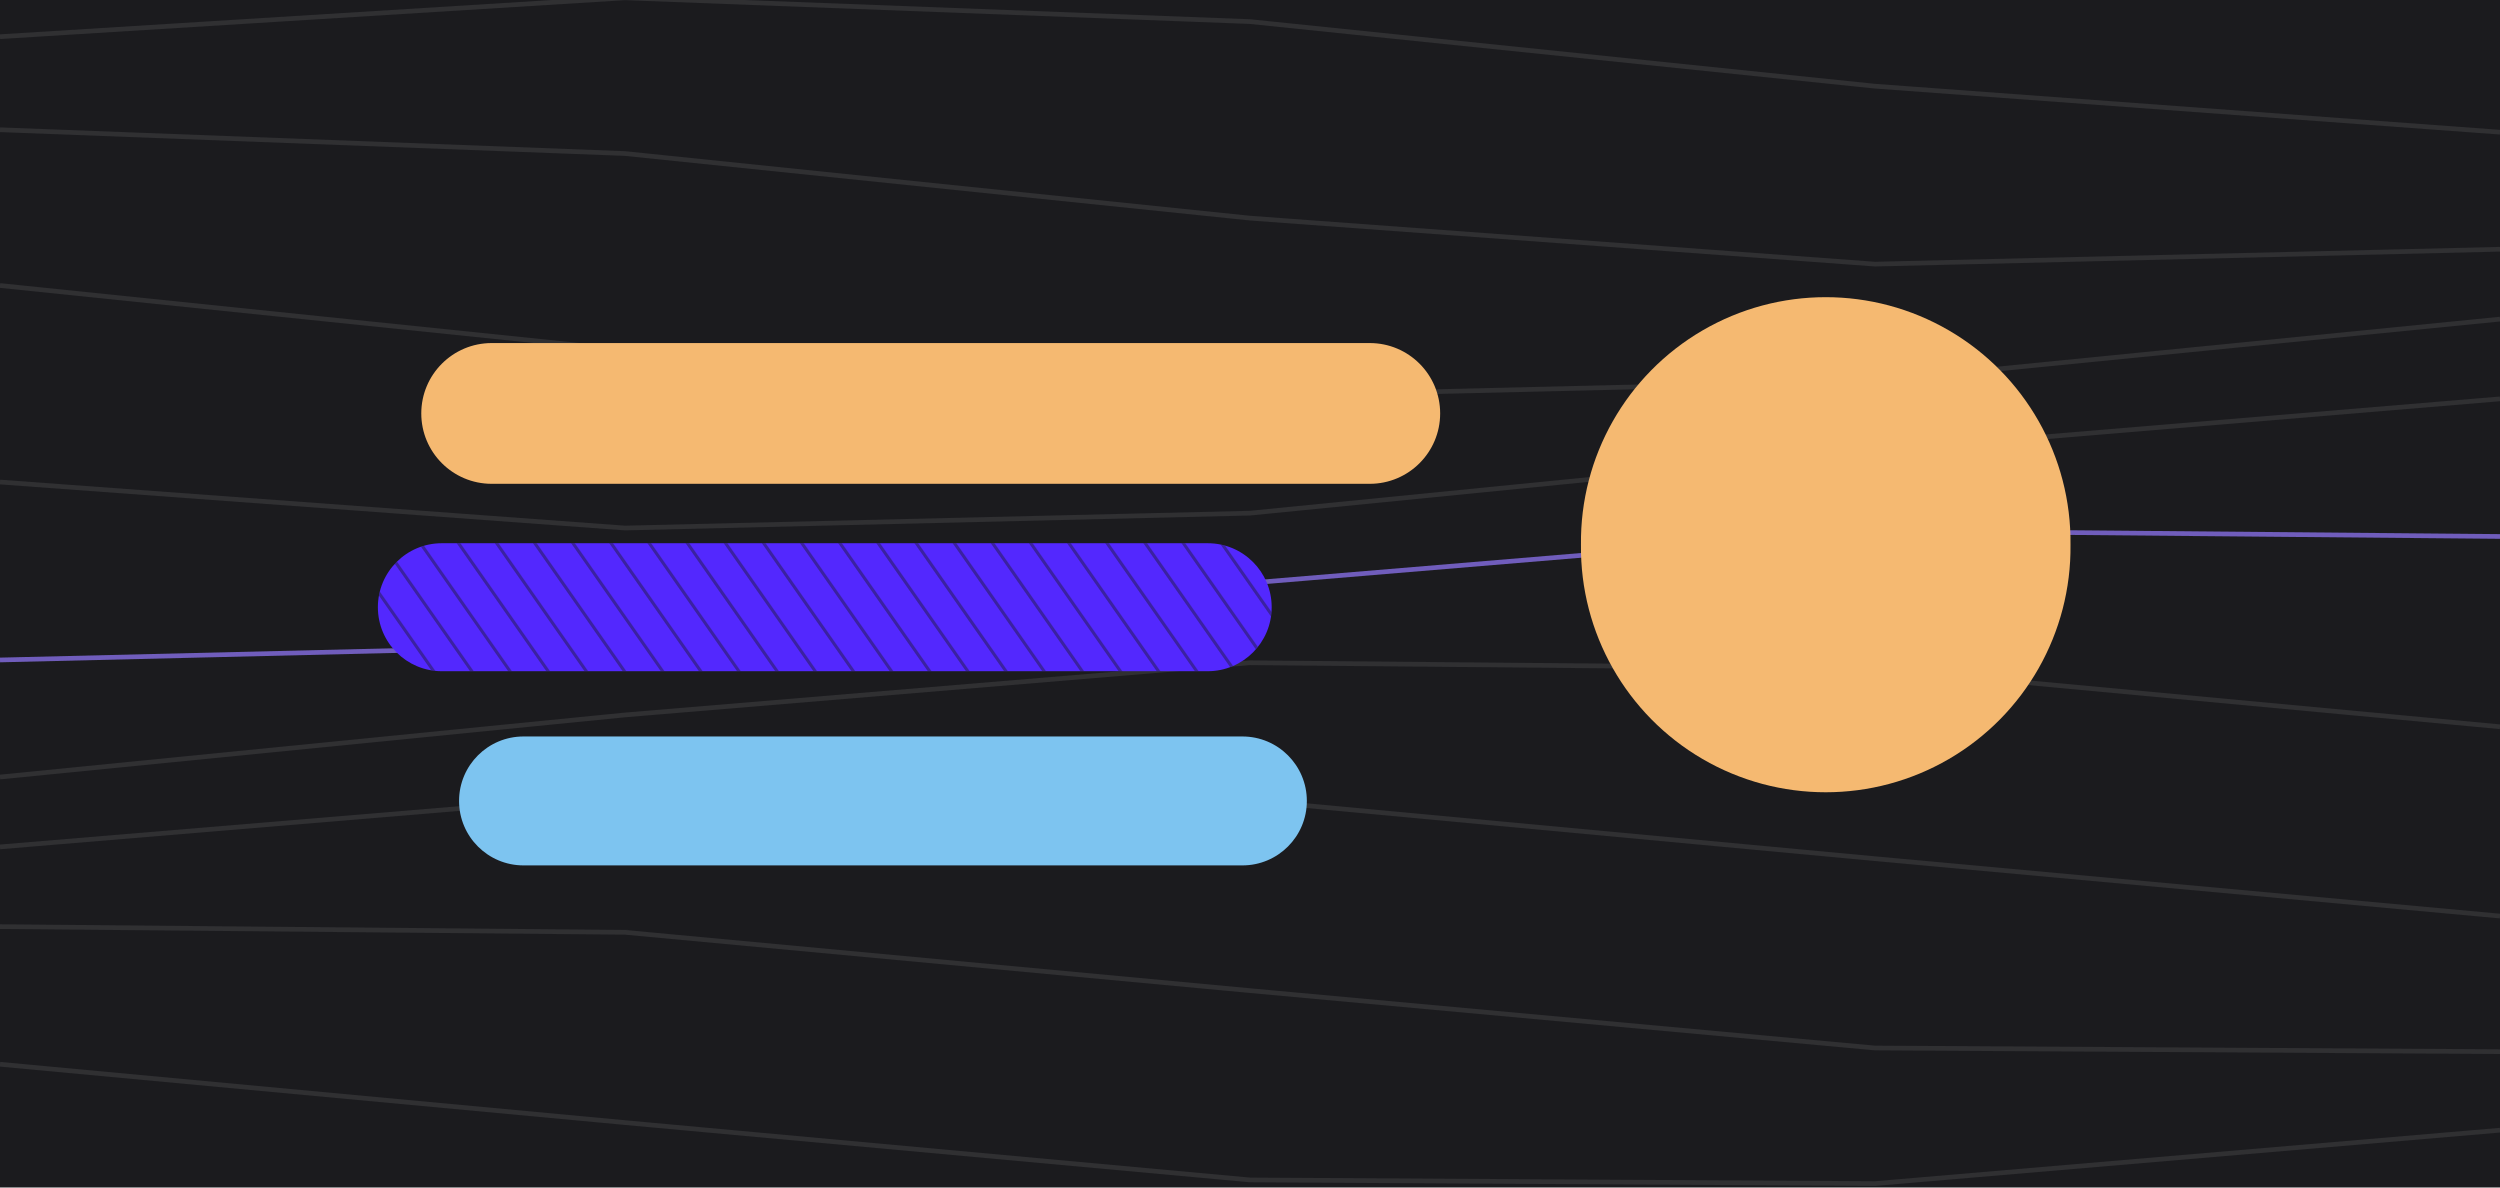
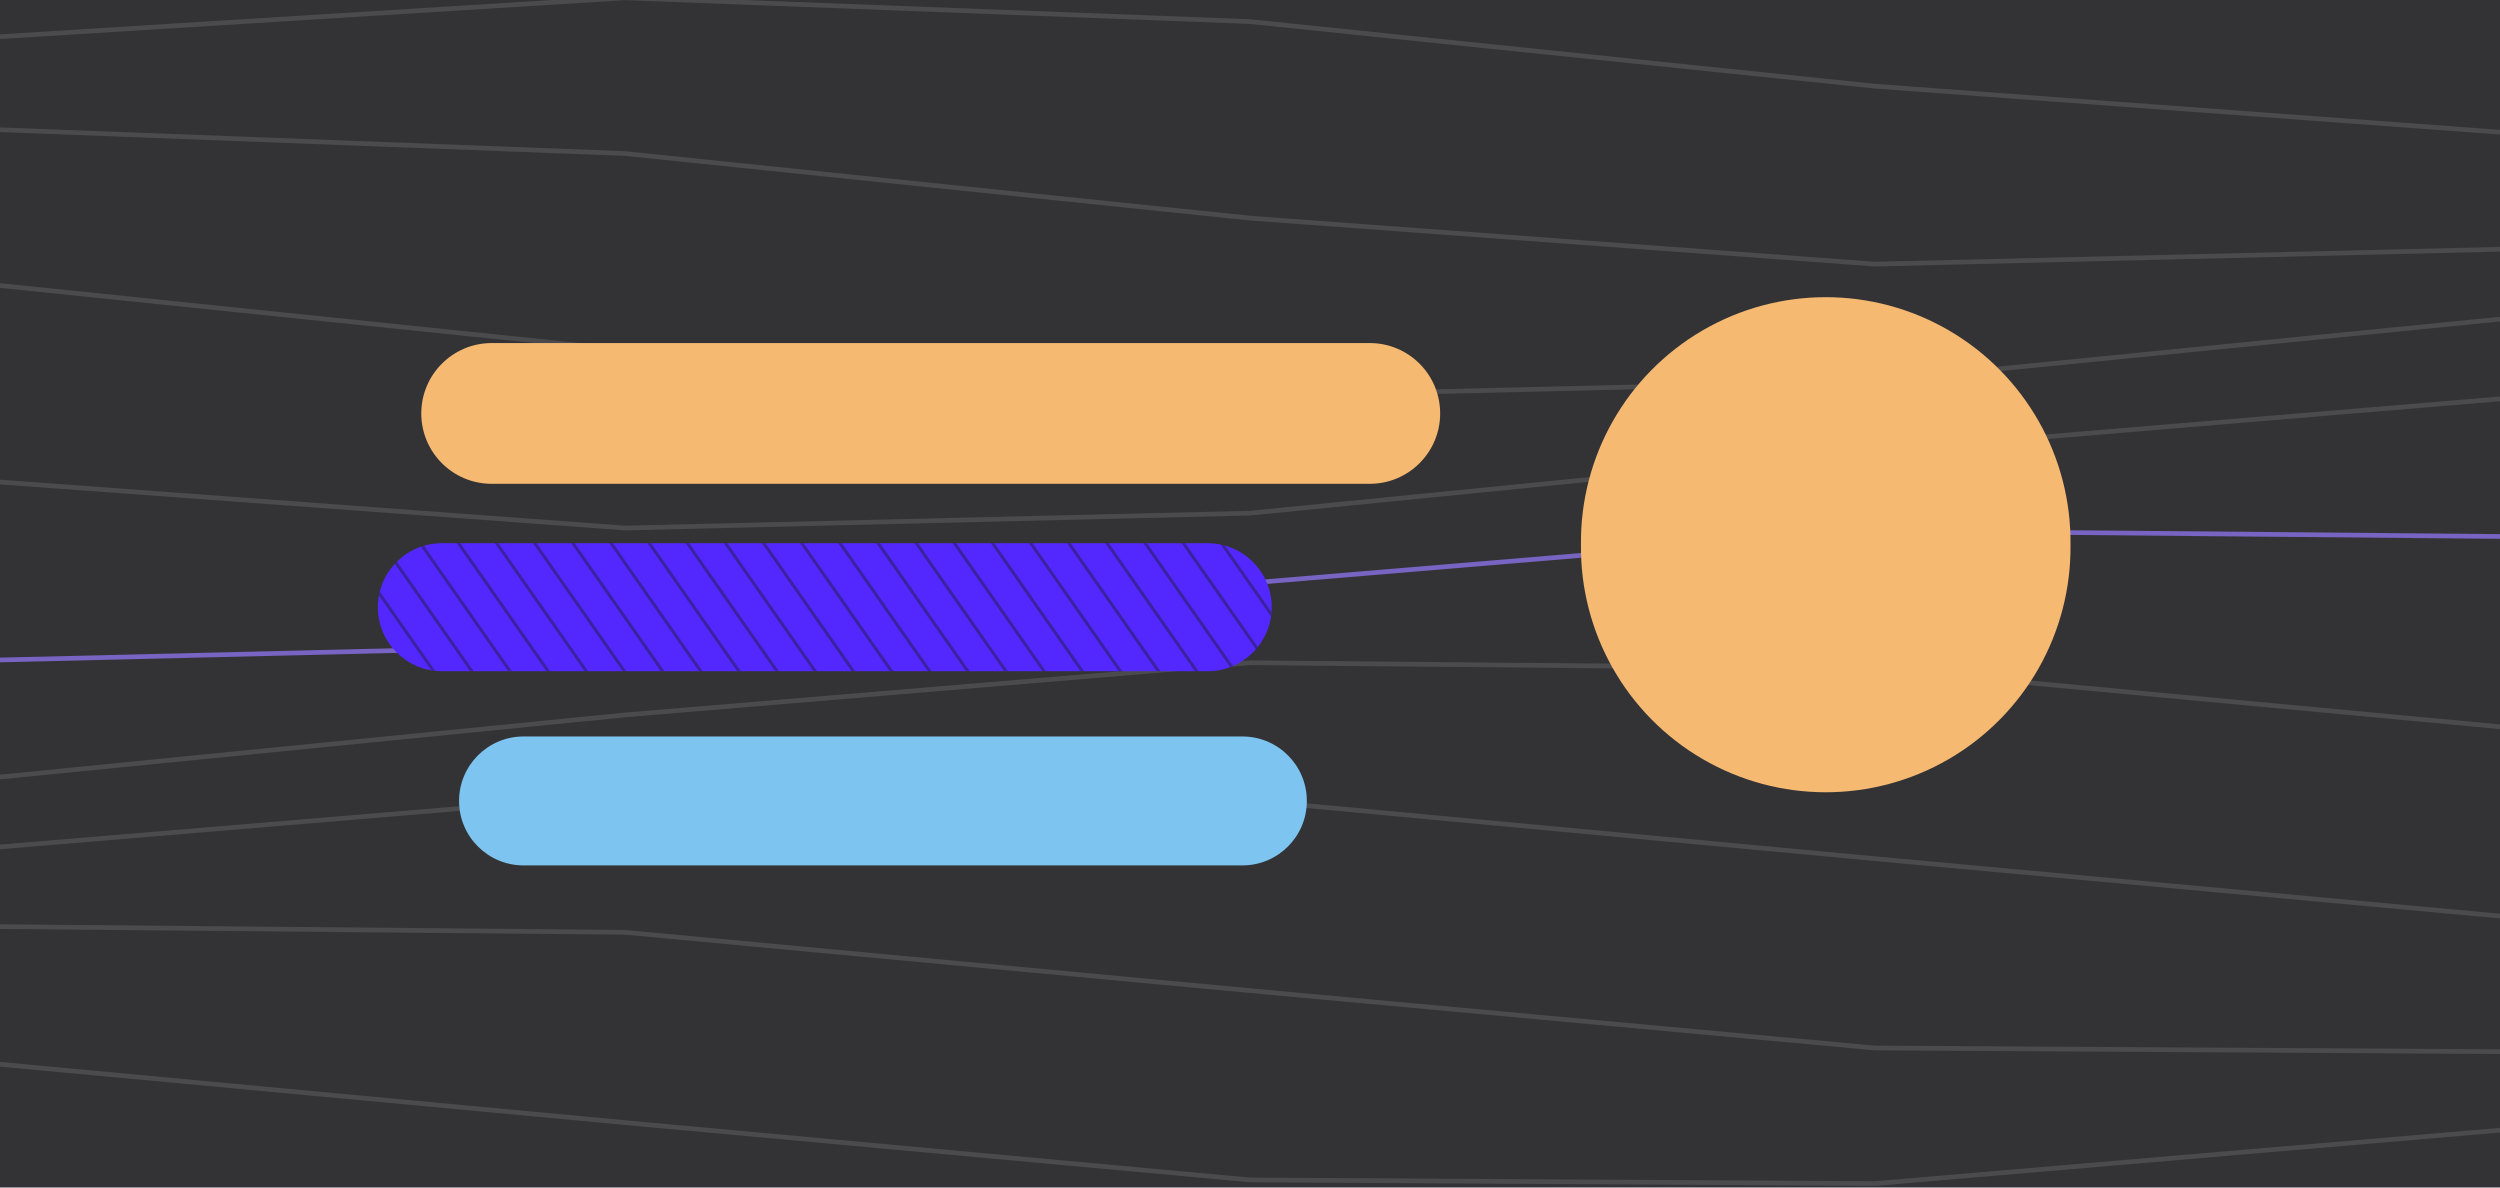
<svg xmlns="http://www.w3.org/2000/svg" width="800" height="380" viewBox="0 0 800 380" data-composition="bars">
  <defs>
    <pattern id="cover-grid" width="16" height="16" patternUnits="userSpaceOnUse">
      <path d="M16 0H0V16" fill="none" stroke="#1b1b1e" stroke-opacity=".6" stroke-width="1.2" />
    </pattern>
    <pattern id="cover-hatch" width="10" height="10" patternUnits="userSpaceOnUse" patternTransform="rotate(-35)">
      <path d="M0 0V10" stroke="#1b1b1e" stroke-opacity=".4" stroke-width="2" />
    </pattern>
    <pattern id="cover-dots" width="12" height="12" patternUnits="userSpaceOnUse">
      <circle cx="6" cy="6" r="1.8" fill="#1b1b1e" fill-opacity=".55" />
    </pattern>
  </defs>
-   <rect width="800" height="380" fill="#1b1b1e" />
-   <path d="M0 11.74 L200 -0.7 L400 6.91 L600 27.58 L800 42.3" fill="none" stroke="rgba(255, 255, 255, 0.09)" stroke-width="1.5" />
-   <path d="M0 41.52 L200 49.13 L400 69.8 L600 84.52 L800 79.76" fill="none" stroke="rgba(255, 255, 255, 0.09)" stroke-width="1.5" />
-   <path d="M0 91.36 L200 112.03 L400 126.74 L600 121.98 L800 102.12" fill="none" stroke="rgba(255, 255, 255, 0.09)" stroke-width="1.5" />
-   <path d="M0 154.25 L200 168.97 L400 164.21 L600 144.34 L800 127.64" fill="none" stroke="rgba(255, 255, 255, 0.09)" stroke-width="1.5" />
+   <rect width="800" height="380" fill="#333336" />
+   <path d="M0 11.74 L200 -0.7 L400 6.91 L600 27.58 L800 42.3" fill="none" stroke="rgba(255, 255, 255, 0.12)" stroke-width="1.5" />
+   <path d="M0 41.52 L200 49.13 L400 69.8 L600 84.52 L800 79.76" fill="none" stroke="rgba(255, 255, 255, 0.12)" stroke-width="1.5" />
+   <path d="M0 91.36 L200 112.03 L400 126.74 L600 121.98 L800 102.12" fill="none" stroke="rgba(255, 255, 255, 0.12)" stroke-width="1.5" />
+   <path d="M0 154.25 L200 168.97 L400 164.21 L600 144.34 L800 127.64" fill="none" stroke="rgba(255, 255, 255, 0.12)" stroke-width="1.5" />
  <path d="M0 211.19 L200 206.43 L400 186.56 L600 169.86 L800 171.67" fill="none" stroke="#9479ff" stroke-opacity="0.7" stroke-width="1.5" />
-   <path d="M0 248.65 L200 228.78 L400 212.08 L600 213.89 L800 232.56" fill="none" stroke="rgba(255, 255, 255, 0.09)" stroke-width="1.5" />
-   <path d="M0 271.01 L200 254.3 L400 256.12 L600 274.78 L800 293.14" fill="none" stroke="rgba(255, 255, 255, 0.09)" stroke-width="1.5" />
-   <path d="M0 296.52 L200 298.34 L400 317 L600 335.36 L800 336.53" fill="none" stroke="rgba(255, 255, 255, 0.09)" stroke-width="1.5" />
-   <path d="M0 340.56 L200 359.23 L400 377.58 L600 378.75 L800 361.66" fill="none" stroke="rgba(255, 255, 255, 0.09)" stroke-width="1.5" />
+   <path d="M0 248.65 L200 228.78 L400 212.08 L600 213.89 L800 232.56" fill="none" stroke="rgba(255, 255, 255, 0.12)" stroke-width="1.5" />
+   <path d="M0 271.01 L200 254.3 L400 256.12 L600 274.78 L800 293.14" fill="none" stroke="rgba(255, 255, 255, 0.12)" stroke-width="1.5" />
+   <path d="M0 296.52 L200 298.34 L400 317 L600 335.36 L800 336.53" fill="none" stroke="rgba(255, 255, 255, 0.12)" stroke-width="1.5" />
+   <path d="M0 340.56 L200 359.23 L400 377.58 L600 378.75 L800 361.66" fill="none" stroke="rgba(255, 255, 255, 0.12)" stroke-width="1.5" />
  <path d="M157.33 109.78h281a22.52 22.52 0 0 1 22.52 22.52v0a22.52 22.52 0 0 1 -22.52 22.52h-281a22.52 22.52 0 0 1 -22.52 -22.52v0a22.52 22.52 0 0 1 22.52 -22.52z" fill="#f5b971" />
  <path d="M141.4 173.83h245.06a20.48 20.48 0 0 1 20.48 20.48v0a20.48 20.48 0 0 1 -20.48 20.48h-245.06a20.48 20.48 0 0 1 -20.48 -20.48v0a20.48 20.48 0 0 1 20.48 -20.48z" fill="#5328fe" />
  <path d="M141.4 173.83h245.06a20.48 20.48 0 0 1 20.48 20.48v0a20.48 20.48 0 0 1 -20.48 20.48h-245.06a20.48 20.48 0 0 1 -20.48 -20.48v0a20.48 20.48 0 0 1 20.48 -20.48z" fill="url(#cover-hatch)" />
  <path d="M167.53 235.67h230.03a20.63 20.63 0 0 1 20.63 20.63v0a20.63 20.63 0 0 1 -20.63 20.63h-230.03a20.63 20.63 0 0 1 -20.63 -20.63v0a20.63 20.63 0 0 1 20.63 -20.63z" fill="#7dc4f0" />
  <path d="M505.91 174.31a78.33 78.33 0 1 0 156.65 0a78.33 78.33 0 1 0 -156.65 0z" fill="#f5b971" />
</svg>
